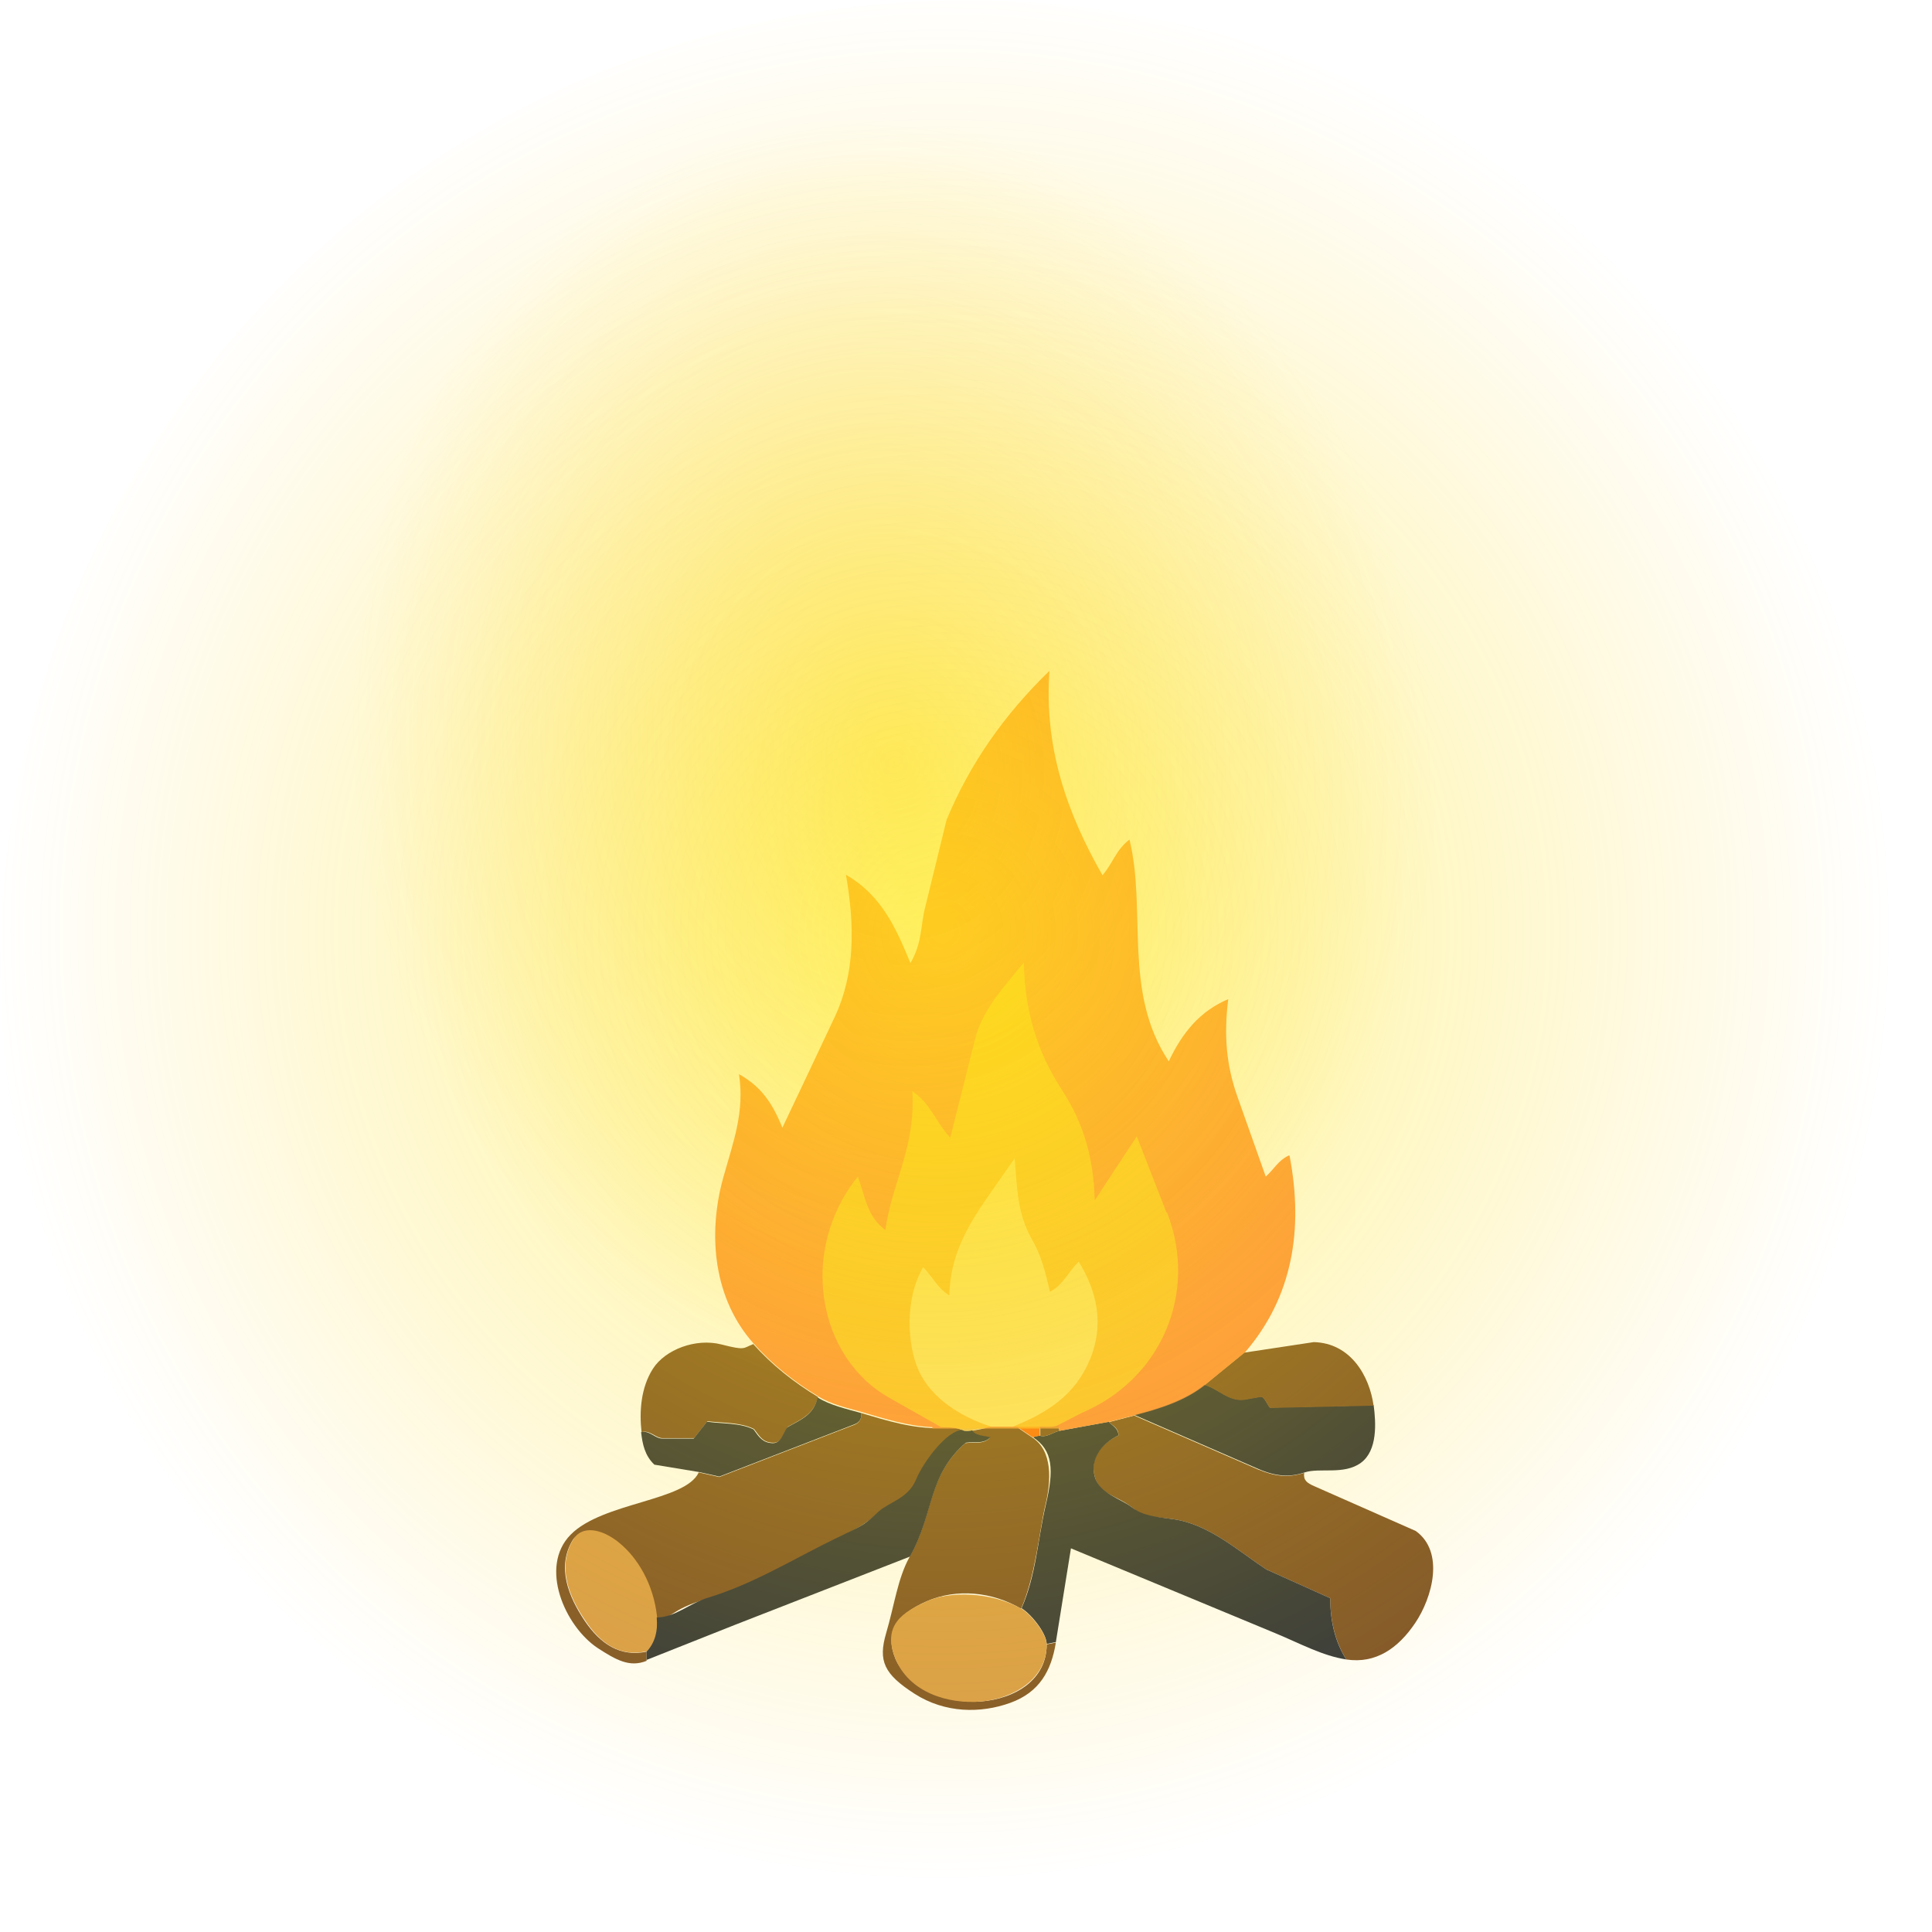
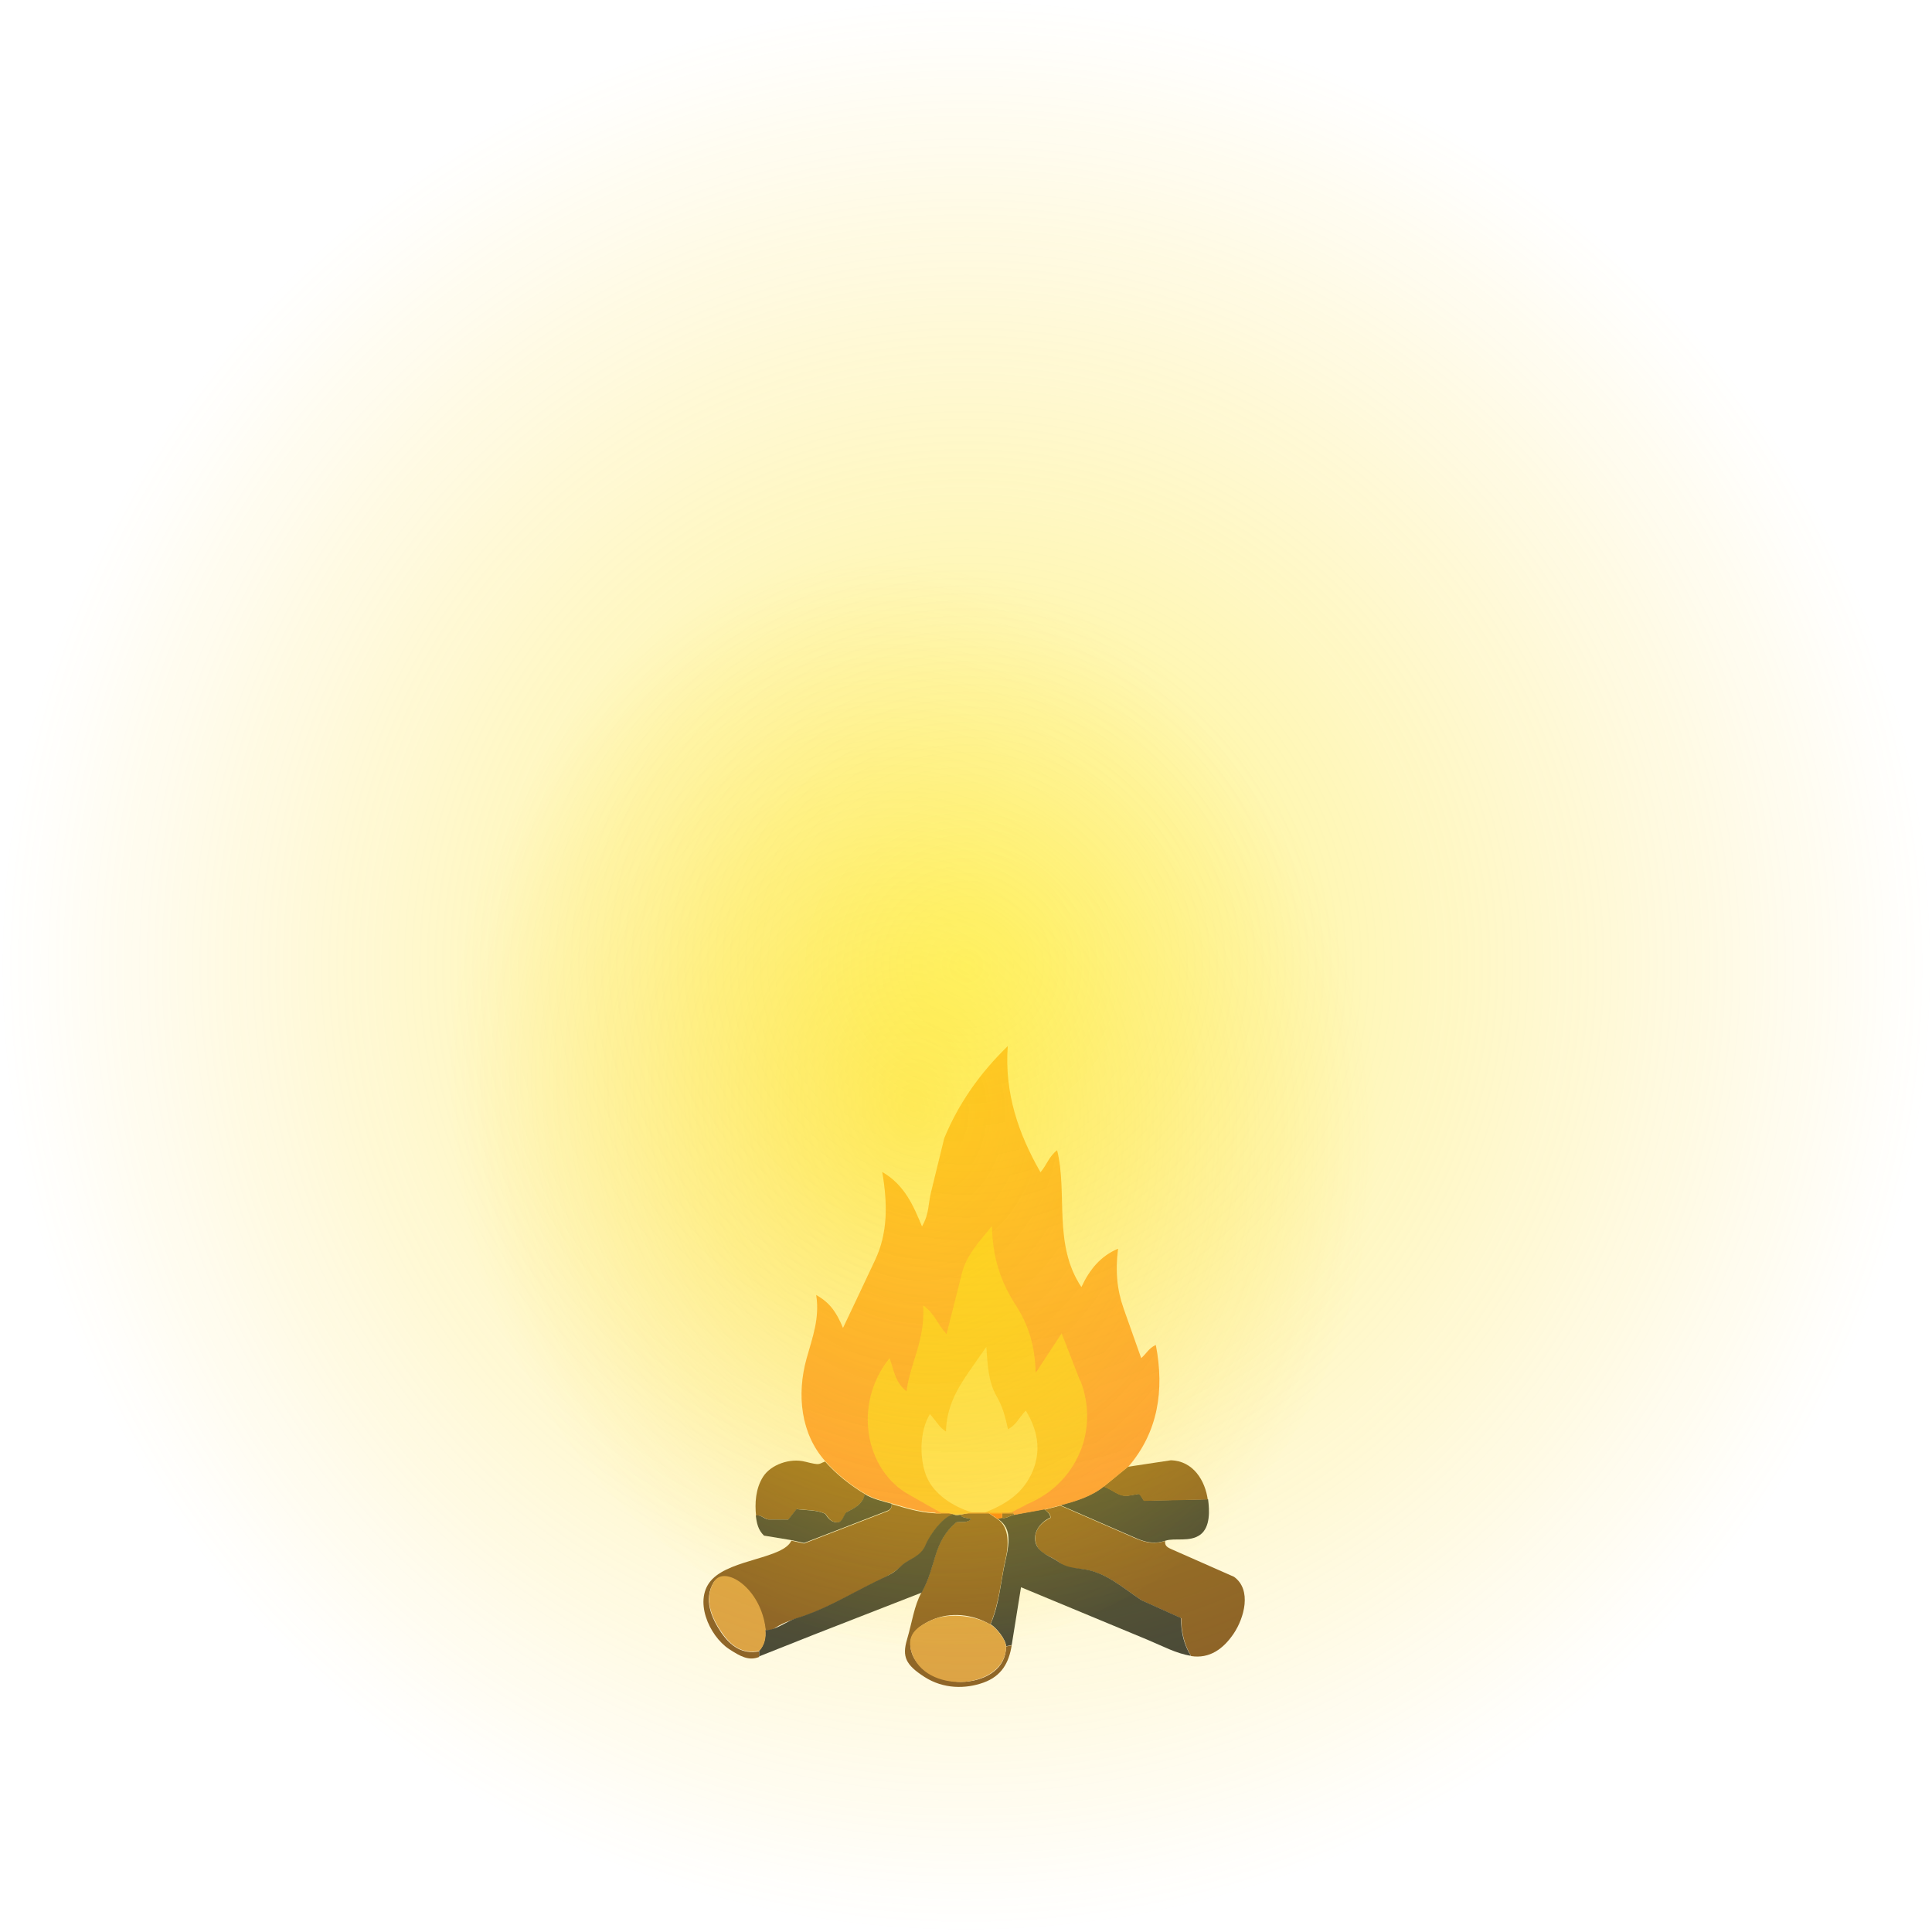
- <svg xmlns="http://www.w3.org/2000/svg" version="1.1" viewBox="0 0 422.5 422.5">
+ <svg xmlns="http://www.w3.org/2000/svg" version="1.1" viewBox="0 0 684.8 684.8">
  <defs>
    <style>
      .st0 {
        fill: #efb163;
      }

      .st0, .st1, .st2 {
        mix-blend-mode: screen;
        opacity: .8;
      }

      .st3, .st1 {
        fill: #fc7316;
      }

      .st4 {
        fill: #7e542a;
      }

      .st5 {
        fill: #d89c4c;
      }

      .st6 {
        isolation: isolate;
      }

      .st7 {
        fill: #31363c;
      }

      .st8 {
        fill: url(#_名称未設定グラデーション_82);
      }

      .st8, .st9 {
        opacity: .5;
      }

      .st9 {
        fill: url(#_名称未設定グラデーション_37);
      }

      .st2 {
        fill: #ecb026;
      }
    </style>
-     <radialGradient id="_名称未設定グラデーション_37" data-name="名称未設定グラデーション 37" cx="206.2" cy="171.9" fx="206.2" fy="171.9" r="117.8" gradientTransform="translate(-10.9 -39.5) scale(1 1.2)" gradientUnits="userSpaceOnUse">
+     <radialGradient id="_名称未設定グラデーション_37" data-name="名称未設定グラデーション 37" cx="331.1" cy="392.6" fx="331.1" fy="392.6" r="163.2" gradientTransform="translate(-8 -78.6) scale(1 1.2)" gradientUnits="userSpaceOnUse">
      <stop offset="0" stop-color="#fdce13" />
      <stop offset="1" stop-color="#fdce13" stop-opacity="0" />
    </radialGradient>
-     <radialGradient id="_名称未設定グラデーション_82" data-name="名称未設定グラデーション 82" cx="210.6" cy="213.6" fx="210.6" fy="213.6" r="122" gradientTransform="translate(-83.5 -216.1) rotate(10) scale(1.7)" gradientUnits="userSpaceOnUse">
+     <radialGradient id="_名称未設定グラデーション_82" data-name="名称未設定グラデーション 82" cx="345.7" cy="444.3" fx="345.7" fy="444.3" r="122" gradientTransform="translate(-396.0836 -1053.497) rotate(10.0001) scale(2.8052)" gradientUnits="userSpaceOnUse">
      <stop offset="0" stop-color="#fff20f" />
      <stop offset="1" stop-color="#fdce13" stop-opacity="0" />
    </radialGradient>
  </defs>
  <g class="st6">
    <g id="wood">
      <g>
-         <path class="st4" d="M205.8,312.1c1.7,0,3.3,0,4.8.7-3.2,0-8.2,6.3-10.2,10.9s-6,4.8-8.1,6.9c-4,3.7-7.7,5-12.2,7.3-8.3,4.2-16,8.8-25.2,11.6s-7.2,4.4-11.3,4.3c-1.5-14.8-15.9-21-18.3-17.1-3.7,6-.9,12.6,2.6,17.8,3.4,5,7.7,7.9,13.5,6.7v2c-3.7,1.5-6.7-.2-10.7-2.8-7.1-4.7-12.9-17.7-5.9-24.8s25.1-7.3,28-13.6l4.5,1,29.5-11.4c1.3-.5,1.7-1.6,1.5-2.6,5.7,1.7,11.5,3.5,17.5,3.3Z" />
-         <path class="st4" d="M247.9,309.5l27.1,11.8c3.9,1.6,6.6,1.9,10.2.8-.2,1.6.6,2.2,2.2,2.9l22.2,9.8c6.4,4.6,3.6,14.6-.1,20.1s-8.6,9-15.1,8c-2.4-3.9-3.5-8.4-3.5-13.4l-14-6.3c-6.2-4.1-12.7-10-20.5-11s-5.6,0-8.9-2.6-7-2.7-8.1-6.7,1.4-7.2,5.2-9c0-1.7-1.3-2.1-2.1-2.9l5.4-1.4Z" />
-         <path class="st7" d="M242.5,311c.8.8,2,1.3,2.1,2.9-3.8,1.8-6.2,5.3-5.2,9s5.8,4.9,8.1,6.7,5,2.1,8.9,2.6c7.8,1,14.3,6.9,20.5,11l14,6.3c0,5.1,1.1,9.6,3.5,13.4-5.2-.8-10.1-3.5-15.4-5.7l-44.8-18.6-3.3,20.5-2,.4c-.1-2.5-3.5-6.6-5.5-7.8,3.2-7.3,3.5-14.9,5.3-22.6s1.6-11.9-2.8-14.8c.3-.1,1.2-.4,1.6-.3,1.4.4,3-.9,4.2-1.1l10.9-2Z" />
-         <path class="st4" d="M216.8,312.1h4.6s1,0,1,0l3.4,2.3c4.4,2.9,4.1,9.4,2.8,14.8s-2.1,15.3-5.3,22.6c-6.3-3.7-14.1-4.5-20.7-1.6s-9.1,6.9-6.8,12.5,10.9,10,18.6,9.4,14.5-4.8,14.5-12.5l2-.4c-1,6.2-3.6,10.9-10,13.2s-14.2,2.3-20.9-2-8-7.2-6.2-13.3,2.5-11.9,5.1-16.6c5.4-9.6,3.8-17.6,12.2-24.9,1.8-.3,3.9.4,5.4-1.2-1.7-.4-3.3-.4-4-1.5l4.2-.8Z" />
-         <path class="st7" d="M210.6,312.8c.5.2,1.5.1,2,0,.7,1.1,2.2,1.1,4,1.5-1.5,1.6-3.6.9-5.4,1.2-8.4,7.3-6.8,15.2-12.2,24.9l-38.2,14.9-19.4,7.7v-2c1.8-2,2.4-4.6,2.1-7.3,4,.1,7.3-3.1,11.3-4.3,9.2-2.8,16.9-7.4,25.2-11.6s8.2-3.5,12.2-7.3c2.2-2,6.4-2.8,8.1-6.9s6.9-10.9,10.2-10.9Z" />
-         <path class="st7" d="M263.4,302.8c3,.8,5.4,3.8,8.9,3.2l3.4-.6c.7-.1,1.4,1.6,2,2.4l22.7-.5c.5,3.8.9,9.9-2.8,12.6s-9,1-12.3,2.1-6.3.9-10.2-.8l-27.1-11.8c5.5-1.4,11.2-3.2,15.5-6.7Z" />
-         <path class="st4" d="M164.7,293.9c4.1,4.6,8.9,8.4,14.2,11.6-.9,3.7-3.5,4.8-6.6,6.5-.9,1-1.1,3.6-3.3,3.5s-2.8-1.3-4.1-3c-3-1.5-6.9-1.3-10.2-1.7l-2.9,3.7h-6.9c-1.5,0-2.9-1.9-4.6-1.3-.5-4.4-.2-9.7,2.5-13.9s9.4-6.7,14.9-5.3,4.7.8,6.9,0Z" />
-         <path class="st4" d="M300.4,307.4l-22.7.5c-.6-.8-1.3-2.5-2-2.4l-3.4.6c-3.5.6-5.9-2.4-8.9-3.2l8.7-7.1,15.2-2.3c8,.2,12.2,7.3,13.1,14Z" />
-         <path class="st7" d="M188.3,308.9c.2,1-.1,2.1-1.5,2.6l-29.5,11.4-4.5-1-9.7-1.6c-2.1-2-2.6-4.5-2.9-7.1,1.7-.5,3.1,1.4,4.6,1.4h6.9s2.9-3.7,2.9-3.7c3.3.5,7.2.2,10.2,1.7,1.2,1.7,2,2.9,4.1,3s2.4-2.6,3.3-3.5c3.1-1.7,5.8-2.8,6.6-6.5,2.7,1.7,6.3,2.5,9.5,3.4Z" />
-         <path class="st4" d="M231.4,311.7l.3,1.2c-1.2.2-2.8,1.5-4.2,1.1v-2c1.1,0,2.9.2,4-.3Z" />
-         <path class="st5" d="M143.6,353.8c.3,2.7-.3,5.3-2.1,7.3-5.9,1.3-10.1-1.6-13.5-6.7-3.5-5.1-6.3-11.8-2.6-17.8s16.8,2.3,18.3,17.1Z" />
-         <path class="st5" d="M223.4,351.8c2,1.2,5.4,5.3,5.5,7.8,0,7.7-7.4,11.9-14.5,12.5s-15.6-2-18.6-9.4,1.8-10.2,6.8-12.5,14.3-2.1,20.7,1.6Z" />
-         <path class="st3" d="M227.4,312v2c-.4,0-1.2.2-1.6.3l-3.4-2.3h5Z" />
+         <path class="st4" d="M333.5,536.2c1.7,0,3.3,0,4.8.7-3.2,0-8.2,6.3-10.2,10.9s-6,4.8-8.1,6.9c-4,3.7-7.7,5-12.2,7.3-8.3,4.2-16,8.8-25.2,11.6s-7.2,4.4-11.3,4.3c-1.5-14.8-15.9-21-18.3-17.1-3.7,6-.9,12.6,2.6,17.8,3.4,5,7.7,7.9,13.5,6.7v2c-3.7,1.5-6.7-.2-10.7-2.8-7.1-4.7-12.9-17.7-5.9-24.8s25.1-7.3,28-13.6l4.5,1,29.5-11.4c1.3-.5,1.7-1.6,1.5-2.6,5.7,1.7,11.5,3.5,17.5,3.3Z" />
+         <path class="st4" d="M375.7,533.6l27.1,11.8c3.9,1.6,6.6,1.9,10.2.8-.2,1.6.6,2.2,2.2,2.9l22.2,9.8c6.4,4.6,3.6,14.6-.1,20.1s-8.6,9-15.1,8c-2.4-3.9-3.5-8.4-3.5-13.4l-14-6.3c-6.2-4.1-12.7-10-20.5-11s-5.6,0-8.9-2.6-7-2.7-8.1-6.7,1.4-7.2,5.2-9c0-1.7-1.3-2.1-2.1-2.9l5.4-1.4Z" />
+         <path class="st7" d="M370.2,535c.8.8,2,1.3,2.1,2.9-3.8,1.8-6.2,5.3-5.2,9s5.8,4.9,8.1,6.7,5,2.1,8.9,2.6c7.8,1,14.3,6.9,20.5,11l14,6.3c0,5.1,1.1,9.6,3.5,13.4-5.2-.8-10.1-3.5-15.4-5.7l-44.8-18.6-3.3,20.5-2,.4c-.1-2.5-3.5-6.6-5.5-7.8,3.2-7.3,3.5-14.9,5.3-22.6s1.6-11.9-2.8-14.8c.3-.1,1.2-.4,1.6-.3,1.4.4,3-.9,4.2-1.1l10.9-2Z" />
+         <path class="st4" d="M344.5,536.1h4.6s1,0,1,0l3.4,2.3c4.4,2.9,4.1,9.4,2.8,14.8s-2.1,15.3-5.3,22.6c-6.3-3.7-14.1-4.5-20.7-1.6s-9.1,6.9-6.8,12.5,10.9,10,18.6,9.4,14.5-4.8,14.5-12.5l2-.4c-1,6.2-3.6,10.9-10,13.2s-14.2,2.3-20.9-2-8-7.2-6.2-13.3,2.5-11.9,5.1-16.6c5.4-9.6,3.8-17.6,12.2-24.9,1.8-.3,3.9.4,5.4-1.2-1.7-.4-3.3-.4-4-1.5l4.2-.8Z" />
+         <path class="st7" d="M338.3,536.9c.5.2,1.5.1,2,0,.7,1.1,2.2,1.1,4,1.5-1.5,1.6-3.6.9-5.4,1.2-8.4,7.3-6.8,15.2-12.2,24.9l-38.2,14.9-19.4,7.7v-2c1.8-2,2.4-4.6,2.1-7.3,4,.1,7.3-3.1,11.3-4.3,9.2-2.8,16.9-7.4,25.2-11.6s8.2-3.5,12.2-7.3c2.2-2,6.4-2.8,8.1-6.9s6.9-10.9,10.2-10.9Z" />
+         <path class="st7" d="M391.2,526.9c3,.8,5.4,3.8,8.9,3.2l3.4-.6c.7-.1,1.4,1.6,2,2.4l22.7-.5c.5,3.8.9,9.9-2.8,12.6s-9,1-12.3,2.1-6.3.9-10.2-.8l-27.1-11.8c5.5-1.4,11.2-3.2,15.5-6.7Z" />
+         <path class="st4" d="M292.4,518c4.1,4.6,8.9,8.4,14.2,11.6-.9,3.7-3.5,4.8-6.6,6.5-.9,1-1.1,3.6-3.3,3.5s-2.8-1.3-4.1-3c-3-1.5-6.9-1.3-10.2-1.7l-2.9,3.7h-6.9c-1.5,0-2.9-1.9-4.6-1.3-.5-4.4-.2-9.7,2.5-13.9s9.4-6.7,14.9-5.3,4.7.8,6.9,0Z" />
+         <path class="st4" d="M428.1,531.5l-22.7.5c-.6-.8-1.3-2.5-2-2.4l-3.4.6c-3.5.6-5.9-2.4-8.9-3.2l8.7-7.1,15.2-2.3c8,.2,12.2,7.3,13.1,14Z" />
+         <path class="st7" d="M316,532.9c.2,1-.1,2.1-1.5,2.6l-29.5,11.4-4.5-1-9.7-1.6c-2.1-2-2.6-4.5-2.9-7.1,1.7-.5,3.1,1.4,4.6,1.4h6.9s2.9-3.7,2.9-3.7c3.3.5,7.2.2,10.2,1.7,1.2,1.7,2,2.9,4.1,3s2.4-2.6,3.3-3.5c3.1-1.7,5.8-2.8,6.6-6.5,2.7,1.7,6.3,2.5,9.5,3.4Z" />
+         <path class="st4" d="M359.1,535.7l.3,1.2c-1.2.2-2.8,1.5-4.2,1.1v-2c1.1,0,2.9.2,4-.3Z" />
+         <path class="st5" d="M271.3,577.8c.3,2.7-.3,5.3-2.1,7.3-5.9,1.3-10.1-1.6-13.5-6.7-3.5-5.1-6.3-11.8-2.6-17.8s16.8,2.3,18.3,17.1Z" />
+         <path class="st5" d="M351.1,575.8c2,1.2,5.4,5.3,5.5,7.8,0,7.7-7.4,11.9-14.5,12.5s-15.6-2-18.6-9.4,1.8-10.2,6.8-12.5,14.3-2.1,20.7,1.6Z" />
+         <path class="st3" d="M355.2,536.1v2c-.4,0-1.2.2-1.6.3l-3.4-2.3h5Z" />
      </g>
    </g>
    <g id="fire1">
-       <path class="st1" d="M281.8,252.7c-2.4,1.2-3,2.8-5,4.6l-6.2-17.5c-2.4-6.8-3-13.3-2-21.3-6.2,2.6-10.1,7.4-13,13.6-10.1-15.1-4.8-33.1-8.6-48.5-3,2.3-3.5,5-5.9,7.8-7.8-13.6-12.8-28-11.6-44.7-9.9,9.6-17.4,20.3-22.5,32.6l-4.7,19.2c-1,3.9-.6,7.7-3.2,12.1-3-7.2-6.1-14.7-14.1-19.3,1.9,11,2.1,21.6-2.6,31.4l-5.8,12.3-5.5,11.6c-2.3-5.6-4.7-9-9.5-11.7,1.3,8.2-1.3,15-3.4,22.5-3.6,12.9-2,26.8,6.6,36.4,4.1,4.6,8.9,8.4,14.2,11.6,2.7,1.7,6.3,2.5,9.5,3.4,5.1,1.5,10.2,3.1,15.4,3.3v.3h27.8v.5c0,0,2.7-.5,2.7-.5h0l8.3-1.5,5.4-1.4c5.5-1.4,11.2-3.2,15.5-6.7l8.7-7.1c10.4-12.1,12.8-26.9,9.7-43Z" />
+       <path class="st1" d="M409.5,476.8c-2.4,1.2-3,2.8-5,4.6l-6.2-17.5c-2.4-6.8-3-13.3-2-21.3-6.2,2.6-10.1,7.4-13,13.6-10.1-15.1-4.8-33.1-8.6-48.5-3,2.3-3.5,5-5.9,7.8-7.8-13.6-12.8-28-11.6-44.7-9.9,9.6-17.4,20.3-22.5,32.6l-4.7,19.2c-1,3.9-.6,7.7-3.2,12.1-3-7.2-6.1-14.7-14.1-19.3,1.9,11,2.1,21.6-2.6,31.4l-5.8,12.3-5.5,11.6c-2.3-5.6-4.7-9-9.5-11.7,1.3,8.2-1.3,15-3.4,22.5-3.6,12.9-2,26.8,6.6,36.4,4.1,4.6,8.9,8.4,14.2,11.6,2.7,1.7,6.3,2.5,9.5,3.4,5.1,1.5,10.2,3.1,15.4,3.3v.3h27.8v.5c0,0,2.7-.5,2.7-.5h0l8.3-1.5,5.4-1.4c5.5-1.4,11.2-3.2,15.5-6.7l8.7-7.1c10.4-12.1,12.8-26.9,9.7-43Z" />
    </g>
    <g id="fire2">
-       <path class="st2" d="M255.1,265.2l-6.5-16.7-9.2,14c-.2-9.3-2.5-17-7.2-24.2-5.5-8.5-8.1-17.3-8.3-27.8-4.6,5.6-9,10.3-10.6,16.5l-5.5,21.8c-3.4-3.8-4.3-7.5-8.3-10.2.8,12.2-4.4,19.9-5.9,30.4-4.1-3.2-4.3-7.1-6-11.7-13,16.1-8.9,39.7,7.1,48.5l11.1,6.3c1.7,0,3.3,0,4.8.7.5.2,1.5.1,2,0l4.2-.8s0,0-.1,0h5.8s1.6,0,1.6,0h3.4c1.1,0,3,.2,4-.4l5-2.6c17.4-7.3,25.6-26.2,18.7-43.9Z" />
+       <path class="st2" d="M382.8,489.3l-6.5-16.7-9.2,14c-.2-9.3-2.5-17-7.2-24.2-5.5-8.5-8.1-17.3-8.3-27.8-4.6,5.6-9,10.3-10.6,16.5l-5.5,21.8c-3.4-3.8-4.3-7.5-8.3-10.2.8,12.2-4.4,19.9-5.9,30.4-4.1-3.2-4.3-7.1-6-11.7-13,16.1-8.9,39.7,7.1,48.5l11.1,6.3c1.7,0,3.3,0,4.8.7.5.2,1.5.1,2,0l4.2-.8s0,0-.1,0h5.8s1.6,0,1.6,0h3.4c1.1,0,3,.2,4-.4l5-2.6c17.4-7.3,25.6-26.2,18.7-43.9Z" />
    </g>
    <g id="fire3">
-       <path class="st0" d="M221.4,312h-4.6c-7-2.2-13.3-6.5-15.9-12.3s-3-15.9,1-22.6c2.6,2.9,3.2,4.6,5.7,6.2.2-8.7,3.9-15.1,8.5-21.7l5.8-8.3c.5,6.5.6,12.1,3.7,17.6,2,3.4,3,7.1,4,11.6,3-1.6,3.8-4.1,6.3-6.6,4,6.5,5.6,13.7,2.5,21.3-3.3,8-9.5,11.8-16.9,14.8Z" />
+       <path class="st0" d="M349.1,536.1h-4.6c-7-2.2-13.3-6.5-15.9-12.3s-3-15.9,1-22.6c2.6,2.9,3.2,4.6,5.7,6.2.2-8.7,3.9-15.1,8.5-21.7l5.8-8.3c.5,6.5.6,12.1,3.7,17.6,2,3.4,3,7.1,4,11.6,3-1.6,3.8-4.1,6.3-6.6,4,6.5,5.6,13.7,2.5,21.3-3.3,8-9.5,11.8-16.9,14.8Z" />
    </g>
    <g id="light1">
-       <ellipse class="st9" cx="195.3" cy="165.5" rx="117.8" ry="140.5" transform="translate(-24.6 34.4) rotate(-9.5)" />
+       <ellipse class="st9" cx="323" cy="389.6" rx="163.2" ry="194.6" transform="translate(-59.7 58.5) rotate(-9.5)" />
    </g>
    <g id="light2">
-       <circle class="st8" cx="211.3" cy="211.3" r="211.2" />
+       <circle class="st8" cx="342.4" cy="342.4" r="342.3" />
    </g>
  </g>
</svg>
